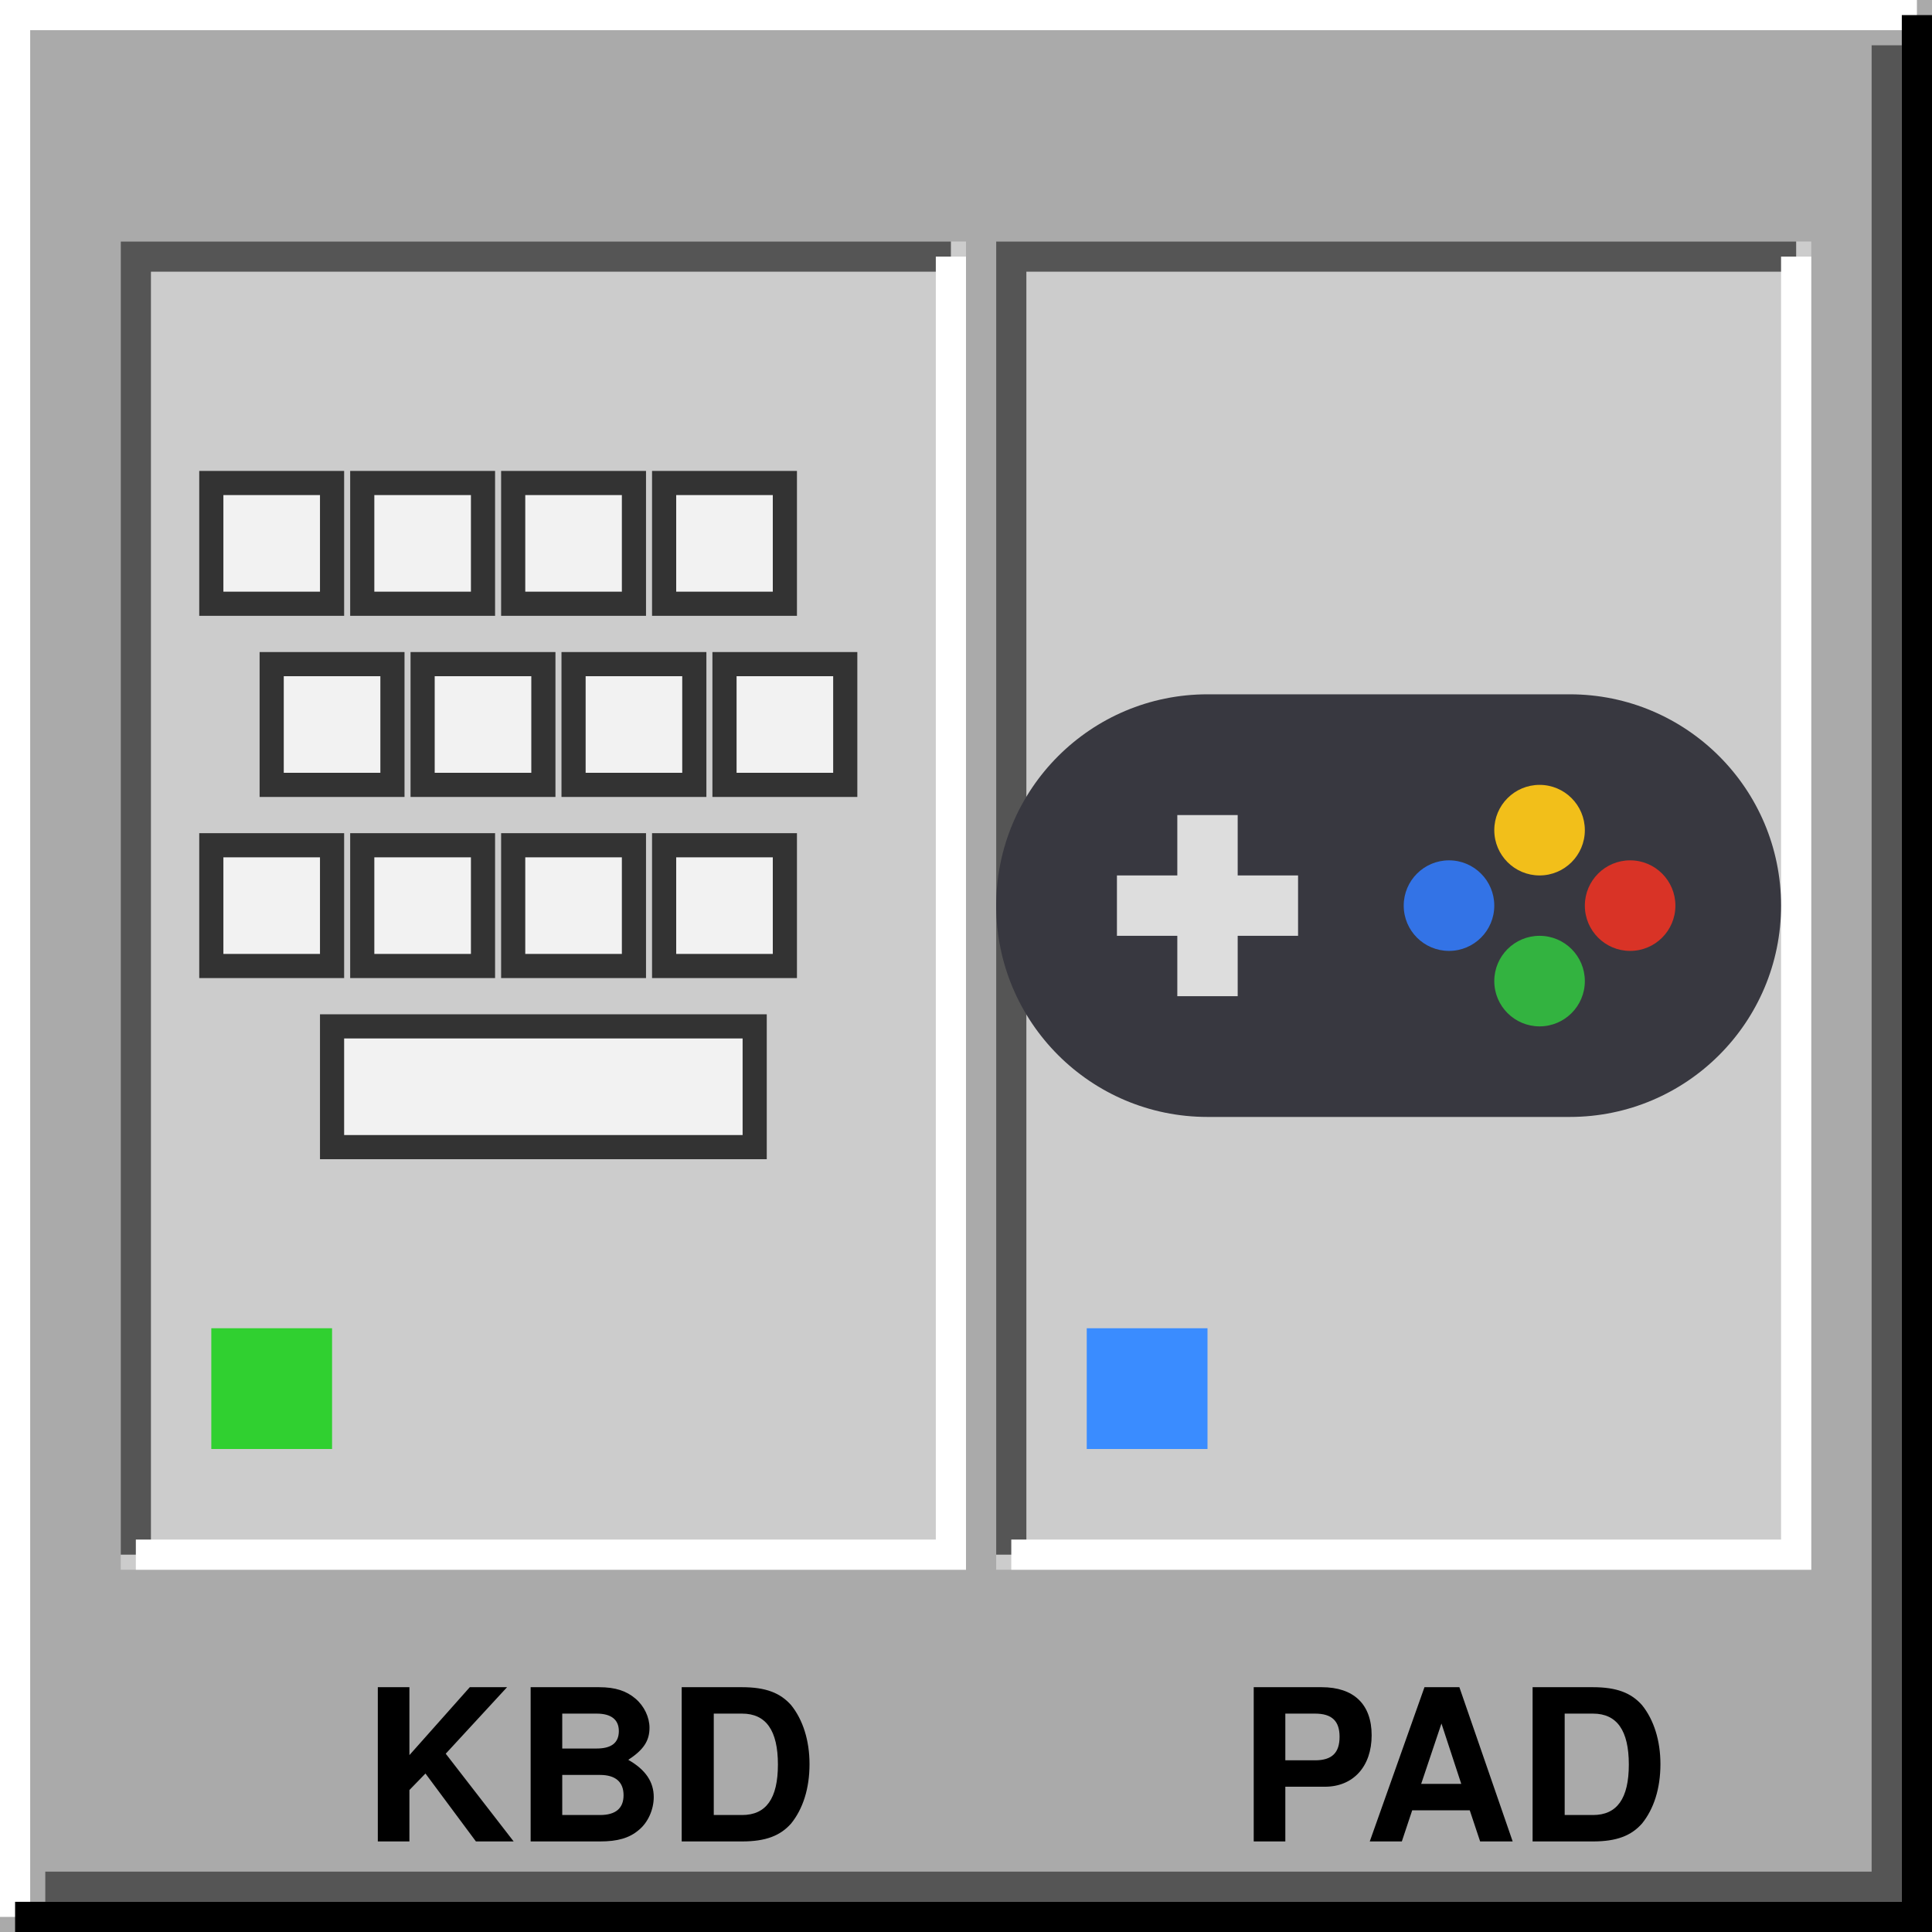
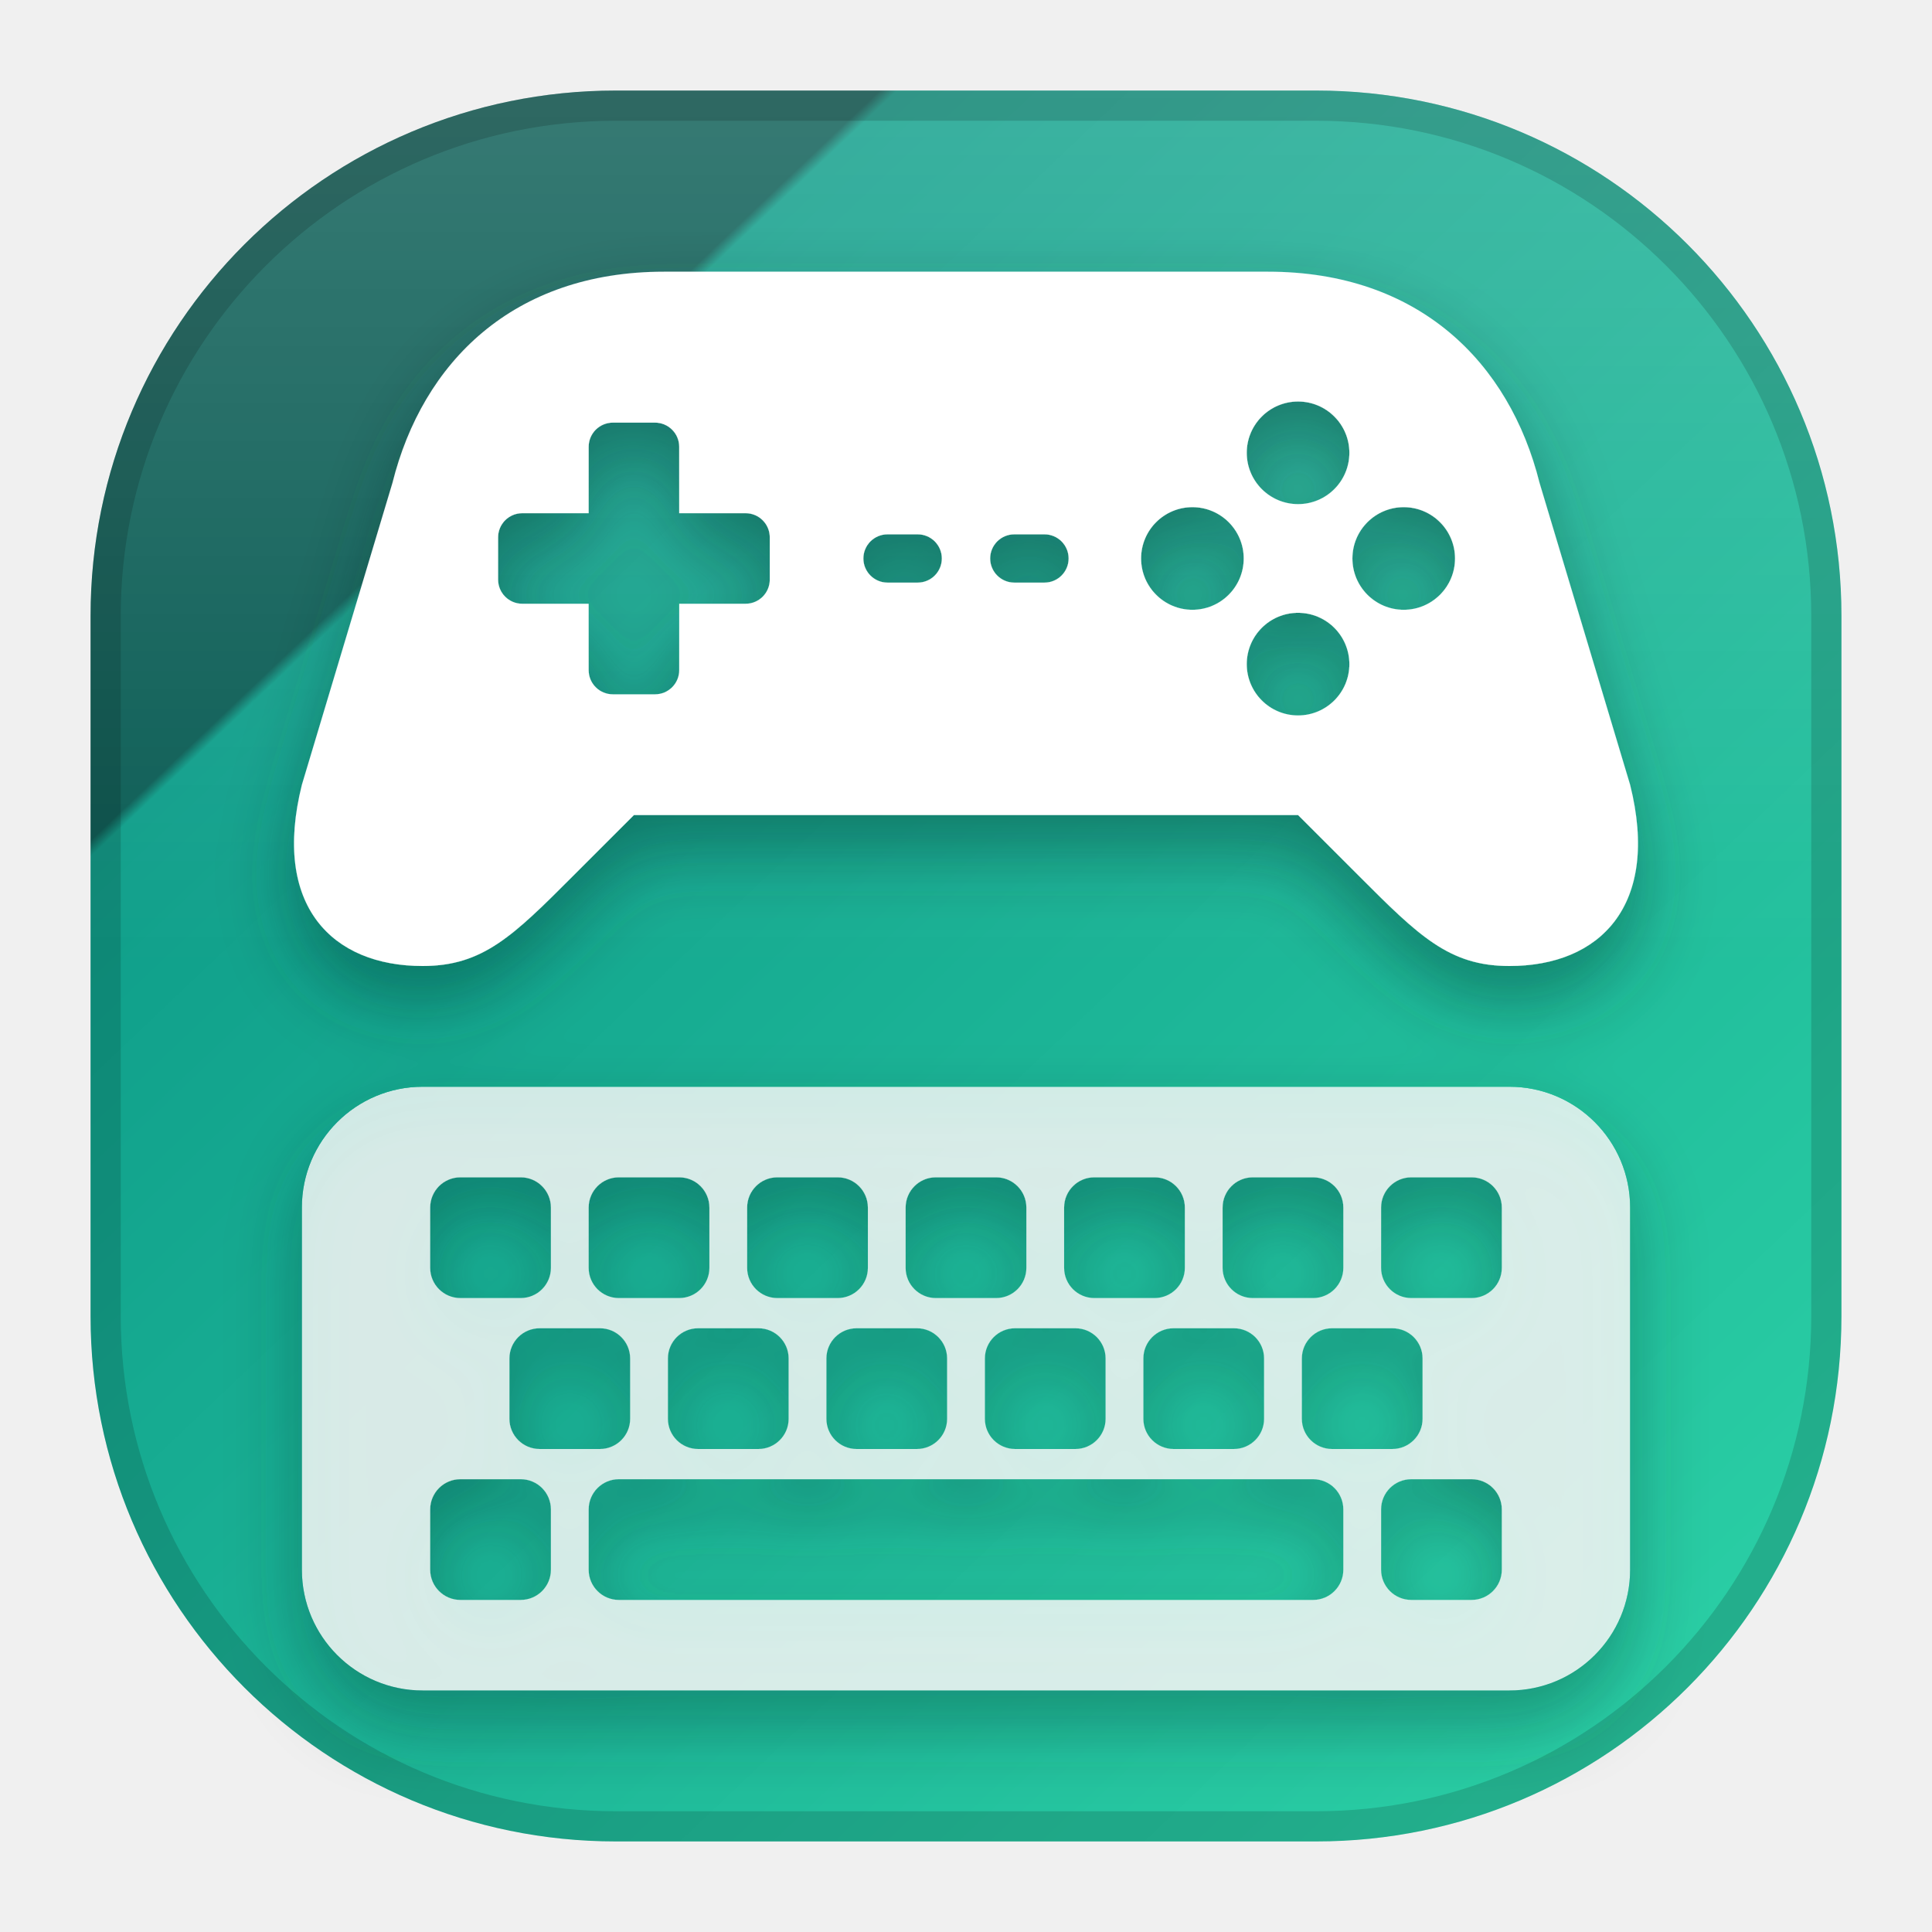
<svg xmlns="http://www.w3.org/2000/svg" width="64" height="64" viewBox="0 0 64 64">
-   <rect x="0" y="0" width="64" height="64" fill="#aaaaaa" />
-   <path d="M0.5 63.5V0.5H63.5" fill="none" stroke="#ffffff" />
-   <path d="M63.5 0.5V63.5H0.5" fill="none" stroke="#000000" />
-   <path d="M62.5 1.5V62.5H1.5" fill="none" stroke="#555555" />
-   <rect x="4" y="8" width="28" height="44" fill="#cccccc" />
-   <path d="M4.5 51.5V8.5H31.5" fill="none" stroke="#555555" />
-   <path d="M31.5 8.5V51.5H4.5" fill="none" stroke="#ffffff" />
-   <g fill="#f2f2f2" stroke="#333333" stroke-width="0.8">
-     <rect x="7" y="16" width="4" height="4" />
-     <rect x="12" y="16" width="4" height="4" />
-     <rect x="17" y="16" width="4" height="4" />
-     <rect x="22" y="16" width="4" height="4" />
-     <rect x="9" y="22" width="4" height="4" />
-     <rect x="14" y="22" width="4" height="4" />
-     <rect x="19" y="22" width="4" height="4" />
-     <rect x="24" y="22" width="4" height="4" />
-     <rect x="7" y="28" width="4" height="4" />
-     <rect x="12" y="28" width="4" height="4" />
-     <rect x="17" y="28" width="4" height="4" />
-     <rect x="22" y="28" width="4" height="4" />
-     <rect x="11" y="34" width="14" height="4" />
+   <defs>
+     <linearGradient id="fundo" x1="5.9" y1="3" x2="61" y2="61" gradientUnits="userSpaceOnUse">
+       <stop offset="0.2" stop-color="#0b5d55" />
+       <stop offset="0.205" stop-color="#0f9e8a" />
+       <stop offset="1" stop-color="#2dd4a8" />
+     </linearGradient>
+     <linearGradient id="brilho" x1="0" y1="3" x2="0" y2="61" gradientUnits="userSpaceOnUse">
+       <stop offset="0" stop-color="#ffffff" stop-opacity="0.18" />
+       <stop offset="0.5" stop-color="#ffffff" stop-opacity="0" />
+     </linearGradient>
+     <filter id="sombra" x="-20%" y="-20%" width="140%" height="150%">
+       <feDropShadow dx="0" dy="1.2" stdDeviation="1.2" flood-color="#003a33" flood-opacity="0.45" />
+     </filter>
+     <mask id="teclas" maskUnits="userSpaceOnUse" x="0" y="0" width="64" height="64">
+       <rect x="10" y="36" width="44" height="20" rx="4" fill="#fff" />
+       <g fill="#000">
+         <rect x="14.25" y="39" width="4" height="4" rx="1" />
+         <rect x="19.5" y="39" width="4" height="4" rx="1" />
+         <rect x="24.75" y="39" width="4" height="4" rx="1" />
+         <rect x="30" y="39" width="4" height="4" rx="1" />
+         <rect x="35.25" y="39" width="4" height="4" rx="1" />
+         <rect x="40.5" y="39" width="4" height="4" rx="1" />
+         <rect x="45.75" y="39" width="4" height="4" rx="1" />
+         <rect x="16.875" y="44" width="4" height="4" rx="1" />
+         <rect x="22.125" y="44" width="4" height="4" rx="1" />
+         <rect x="27.375" y="44" width="4" height="4" rx="1" />
+         <rect x="32.625" y="44" width="4" height="4" rx="1" />
+         <rect x="37.875" y="44" width="4" height="4" rx="1" />
+         <rect x="43.125" y="44" width="4" height="4" rx="1" />
+         <rect x="14.25" y="49" width="4" height="4" rx="1" />
+         <rect x="19.5" y="49" width="25" height="4" rx="1" />
+         <rect x="45.75" y="49" width="4" height="4" rx="1" />
+       </g>
+     </mask>
+     <mask id="botoes" maskUnits="userSpaceOnUse" x="0" y="0" width="64" height="64">
+       <path d="M22 9h20c5 0 8 3 9 7l3 10c1 4-1 6-4 6c-2 0-3-1-5-3l-2-2H21l-2 2c-2 2-3 3-5 3c-3 0-5-2-4-6l3-10c1-4 4-7 9-7z" fill="#fff" />
+       <g fill="#000">
+         <rect x="16.5" y="17" width="9" height="3" rx="0.8" />
+         <rect x="19.5" y="14" width="3" height="9" rx="0.8" />
+         <circle cx="43" cy="15" r="1.7" />
+         <circle cx="46.5" cy="18.5" r="1.7" />
+         <circle cx="43" cy="22" r="1.7" />
+         <circle cx="39.5" cy="18.5" r="1.7" />
+         <rect x="28.6" y="17.7" width="2.6" height="1.6" rx="0.8" />
+         <rect x="32.8" y="17.7" width="2.6" height="1.6" rx="0.8" />
+       </g>
+     </mask>
+   </defs>
+   <rect x="3" y="3" width="58" height="58" rx="17.4" fill="url(#fundo)" />
+   <rect x="3" y="3" width="58" height="58" rx="17.4" fill="url(#brilho)" />
+   <rect x="3.5" y="3.5" width="57" height="57" rx="16.9" fill="none" stroke="#000" stroke-opacity="0.15" />
+   <g filter="url(#sombra)">
+     <rect x="10" y="36" width="44" height="20" rx="4" fill="#f9f9f9" fill-opacity="0.82" mask="url(#teclas)" />
+     <rect x="0" y="0" width="64" height="64" fill="#ffffff" mask="url(#botoes)" />
  </g>
-   <rect x="7" y="44" width="4" height="4" fill="#30d030" />
-   <rect x="33" y="8" width="27" height="44" fill="#cccccc" />
-   <path d="M33.5 51.5V8.5H59.5" fill="none" stroke="#555555" />
-   <path d="M59.5 8.5V51.5H33.5" fill="none" stroke="#ffffff" />
-   <path d="M40 23h12a7 7 0 0 1 0 14H40a7 7 0 0 1 0-14z" fill="#383840" />
-   <path d="M37 29h6v2h-6zM39 27h2v6h-2z" fill="#dddddd" />
-   <circle cx="51" cy="27.5" r="1.5" fill="#f2bf1a" />
-   <circle cx="54" cy="30" r="1.5" fill="#d93326" />
-   <circle cx="51" cy="32.5" r="1.5" fill="#33b340" />
-   <circle cx="48" cy="30" r="1.5" fill="#3373e6" />
-   <rect x="36" y="44" width="4" height="4" fill="#3a8cff" />
-   <text x="12" y="61" font-family="Helvetica, Nimbus Sans, sans-serif" font-size="7" font-weight="bold" fill="#000000">KBD</text>
-   <text x="41" y="61" font-family="Helvetica, Nimbus Sans, sans-serif" font-size="7" font-weight="bold" fill="#000000">PAD</text>
</svg>
